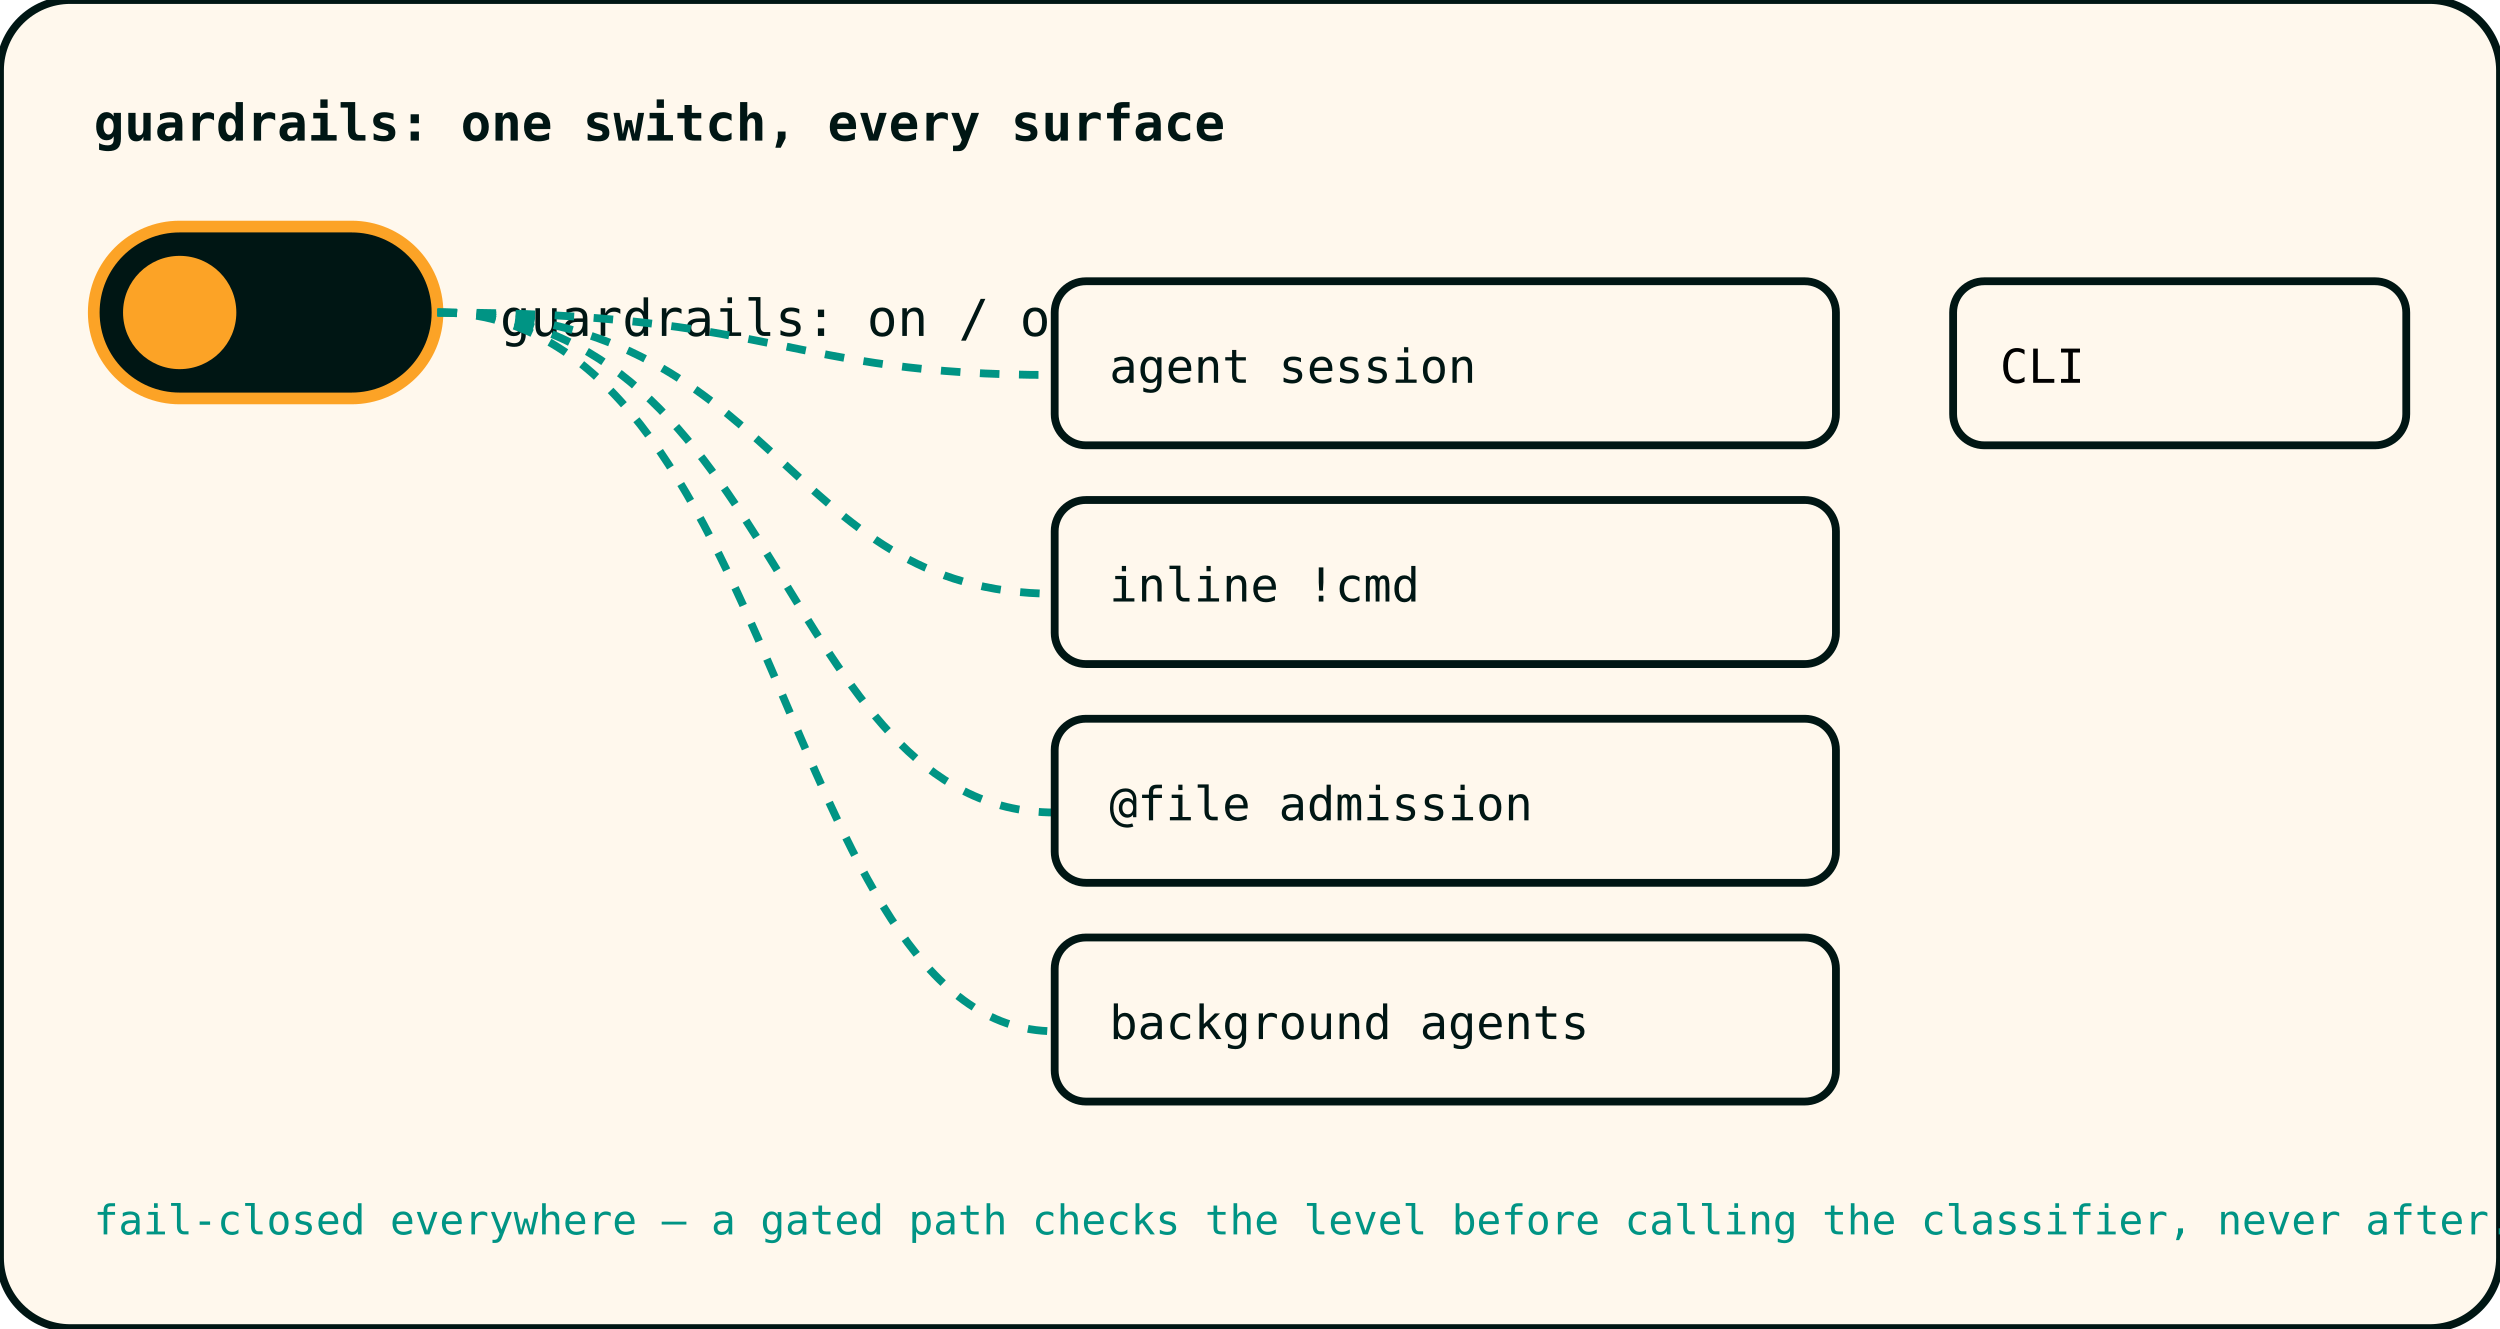
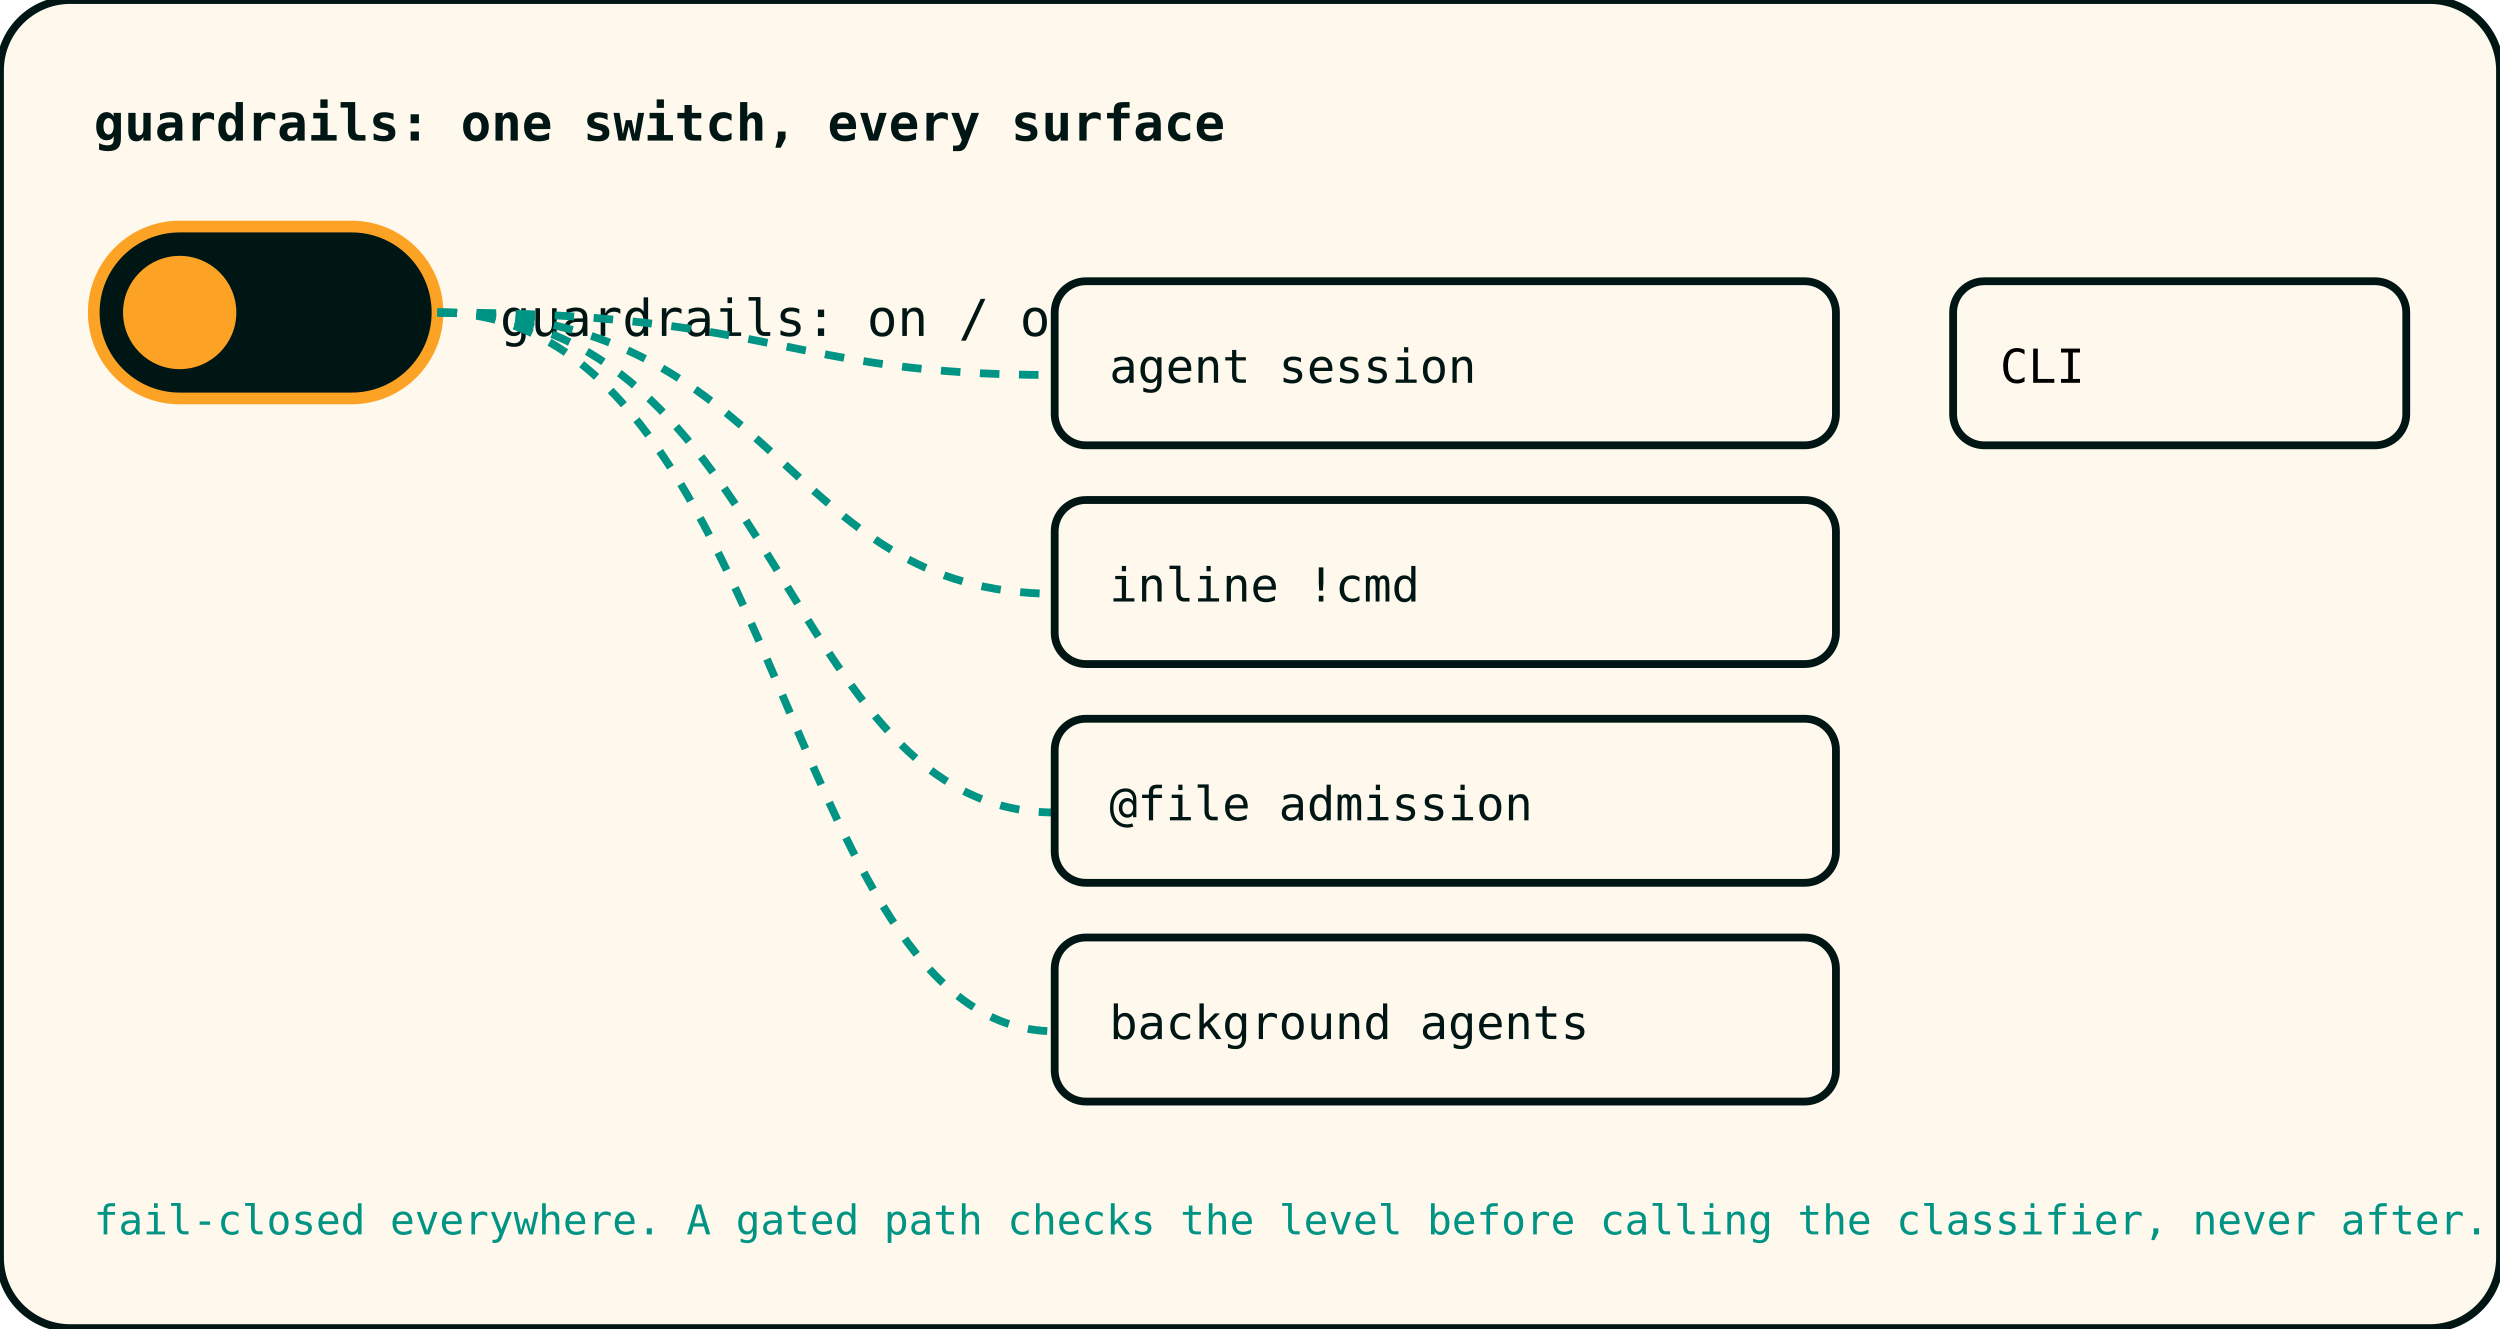
<svg xmlns="http://www.w3.org/2000/svg" viewBox="0 0 640 340" width="640" height="340" role="img" aria-label="The guardrails switch reaching every surface: agent session, inline commands, at-file admission, background agents, and the CLI">
  <style>
    .box { fill: #FFF8ED; stroke: #001614; stroke-width: 2; }
    .lbl { font-family: 'Geist Mono', ui-monospace, monospace; font-size: 13px; fill: #001614; }
    .sub { font-family: 'Geist Mono', ui-monospace, monospace; font-size: 10.5px; fill: #009484; }
    .mono { font-family: 'Geist Mono', ui-monospace, monospace; }
    .switch { animation: flick 3s steps(1) infinite; }
    @keyframes flick { 0%,60%{ transform: translateX(0) } 61%,100%{ transform: translateX(26px) } }
    .flow { stroke-dasharray: 5 5; animation: dash 1.4s linear infinite; }
    @keyframes dash { to { stroke-dashoffset: -20; } }
    @media (prefers-reduced-motion: reduce){ .switch,.flow{ animation:none } }
  </style>
  <rect x="0" y="0" width="640" height="340" rx="18" class="box" />
  <text x="24" y="36" class="lbl" font-weight="bold">guardrails: one switch, every surface</text>
  <g transform="translate(24 58)">
    <rect width="88" height="44" rx="22" fill="#001614" stroke="#FCA326" stroke-width="3" />
    <g class="switch">
      <circle cx="22" cy="22" r="16" fill="#FCA326" stroke="#001614" stroke-width="3" />
    </g>
    <text x="104" y="28" class="mono" font-size="13" fill="#001614">guardrails: on / off</text>
  </g>
  <g stroke="#009484" stroke-width="2" fill="none">
    <path class="flow" d="M112 80 C 200 80 200 96 270 96" />
    <path class="flow" d="M112 80 C 200 80 200 152 270 152" />
    <path class="flow" d="M112 80 C 200 80 200 208 270 208" />
    <path class="flow" d="M112 80 C 200 80 200 264 270 264" />
  </g>
  <g font-family="'Geist Mono',ui-monospace,monospace" font-size="12" fill="#001614">
    <rect x="270" y="72" width="200" height="42" rx="8" class="box" />
    <text x="284" y="98">agent session</text>
    <rect x="270" y="128" width="200" height="42" rx="8" class="box" />
    <text x="284" y="154">inline !cmd</text>
    <rect x="270" y="184" width="200" height="42" rx="8" class="box" />
    <text x="284" y="210">@file admission</text>
    <rect x="270" y="240" width="200" height="42" rx="8" class="box" />
    <text x="284" y="266">background agents</text>
  </g>
  <g transform="translate(500 72)">
    <rect width="116" height="42" rx="8" class="box" />
    <text x="12" y="26" class="mono" font-size="12">CLI</text>
  </g>
-   <text x="24" y="316" class="sub">fail-closed everywhere — a gated path checks the level before calling the classifier, never after.</text>
+   <text x="24" y="316" class="sub">fail-closed everywhere. A gated path checks the level before calling the classifier, never after.</text>
</svg>
